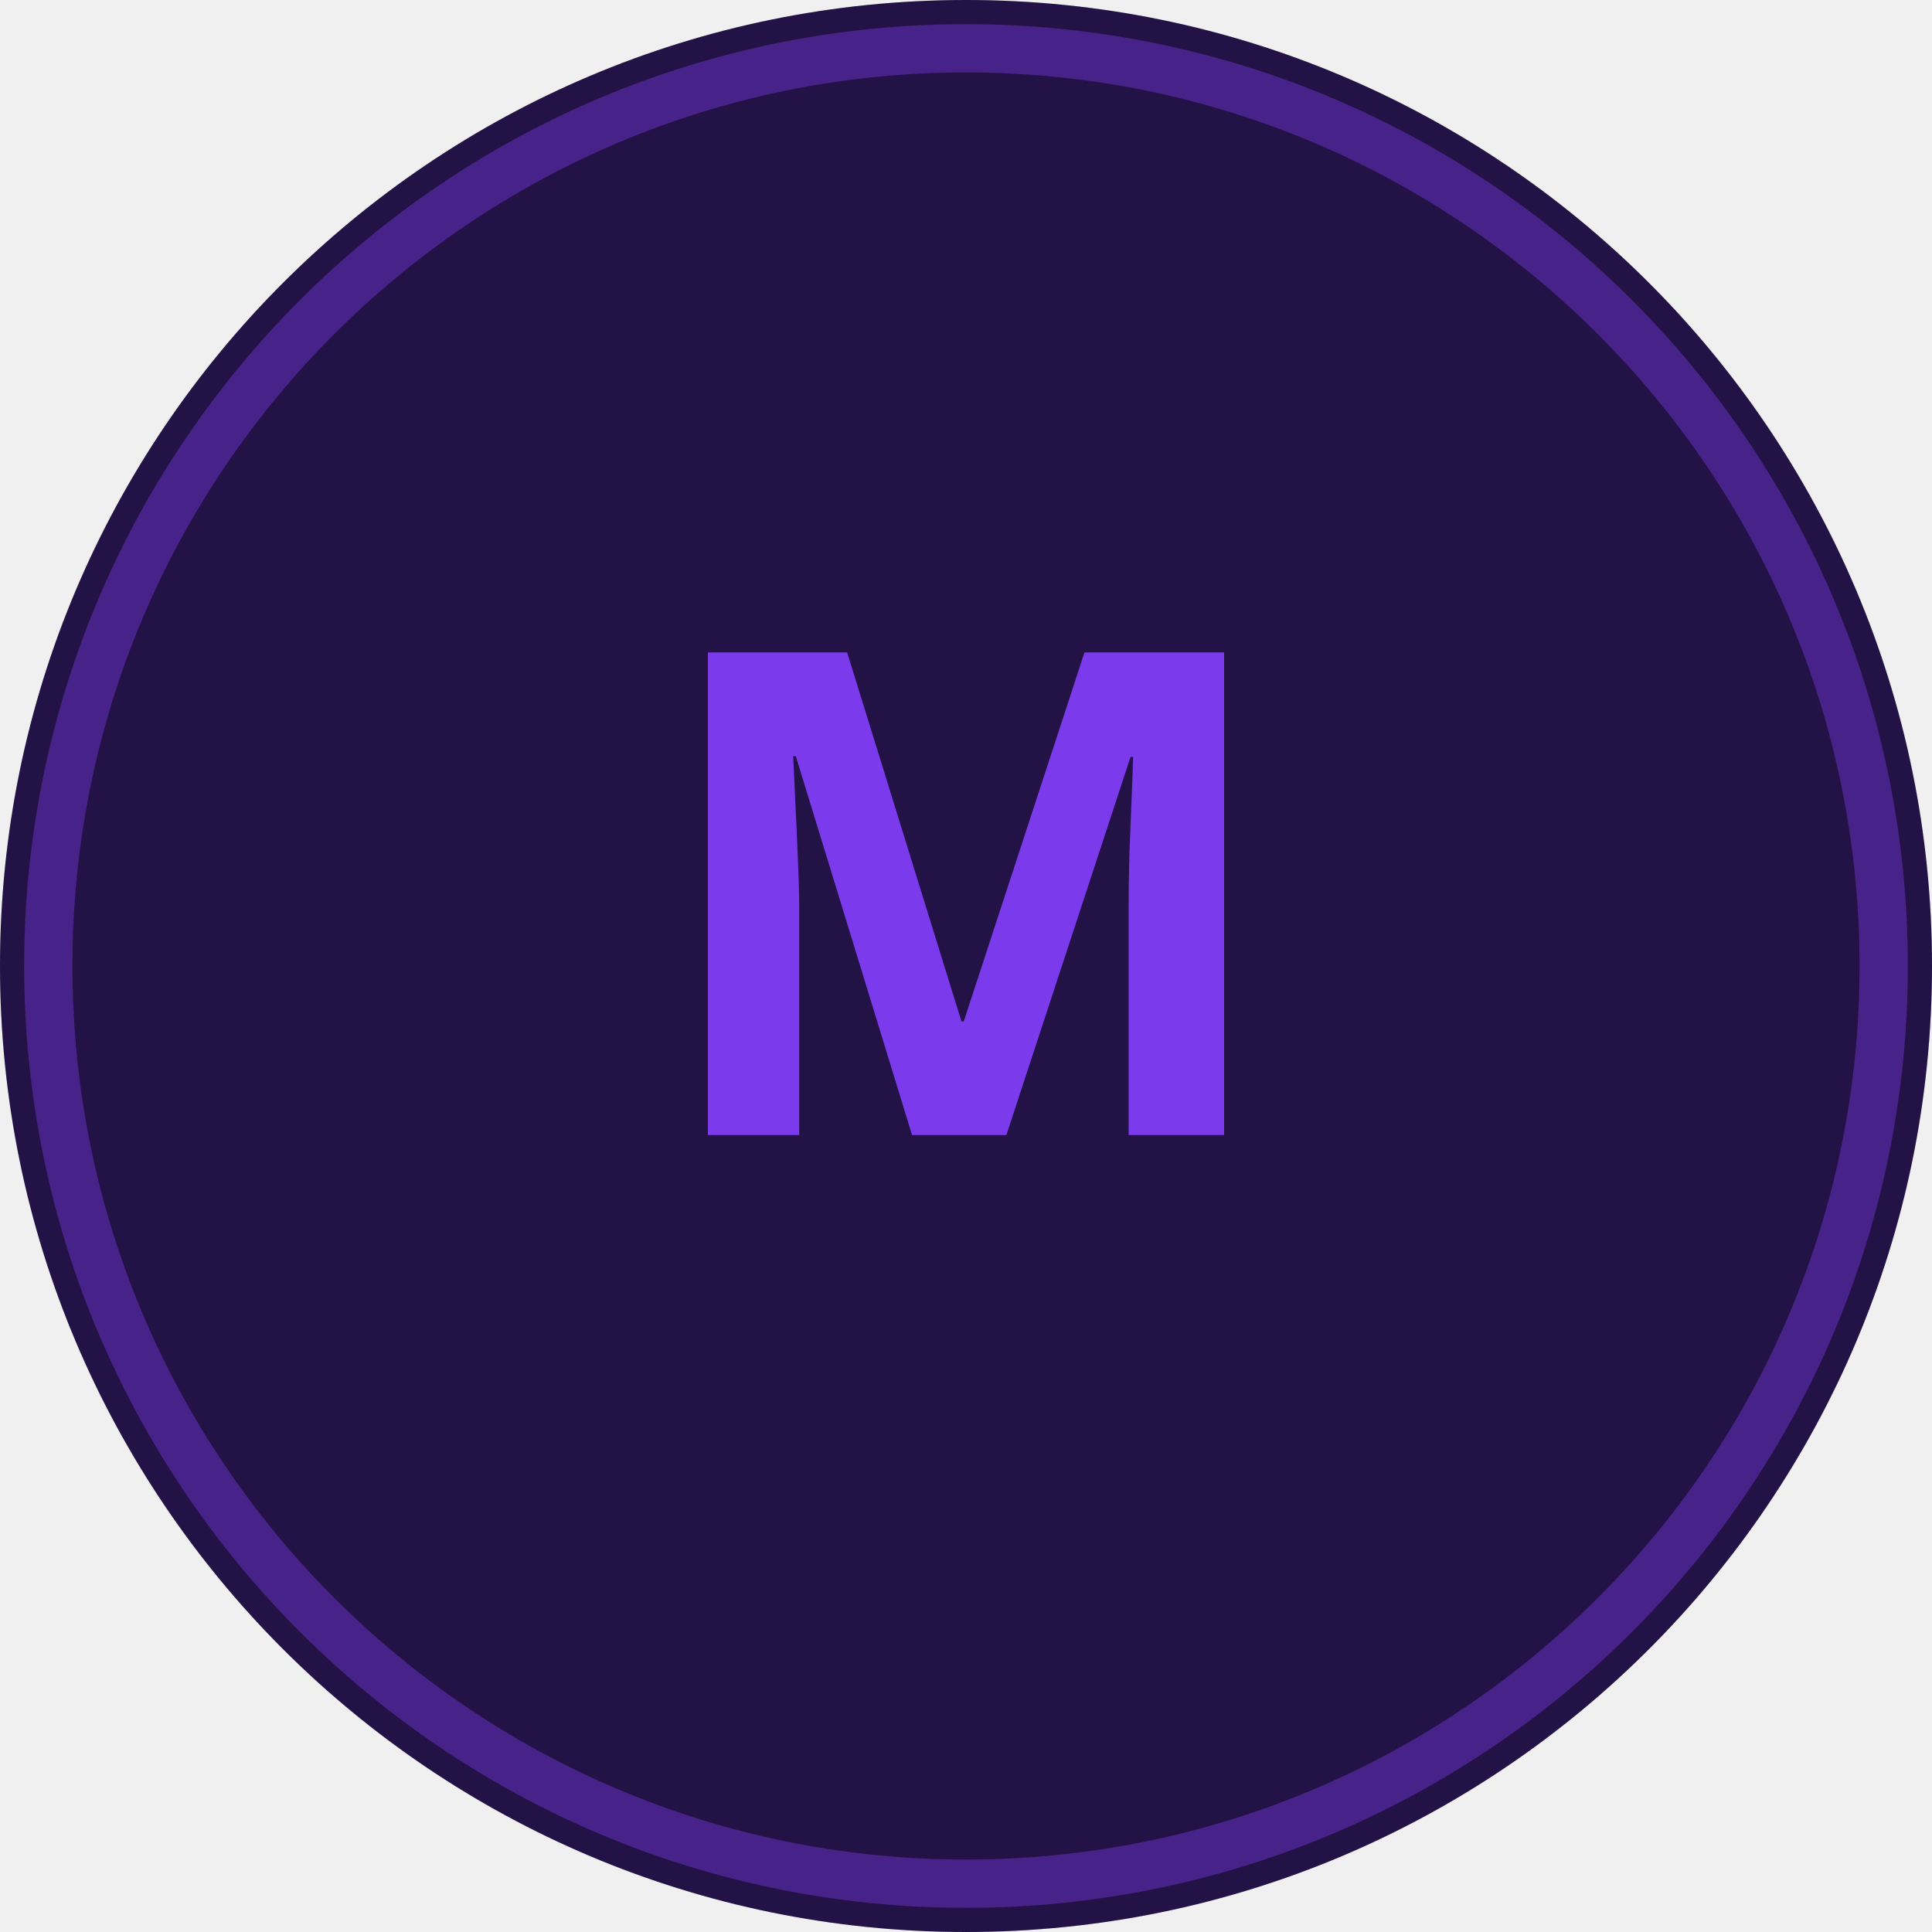
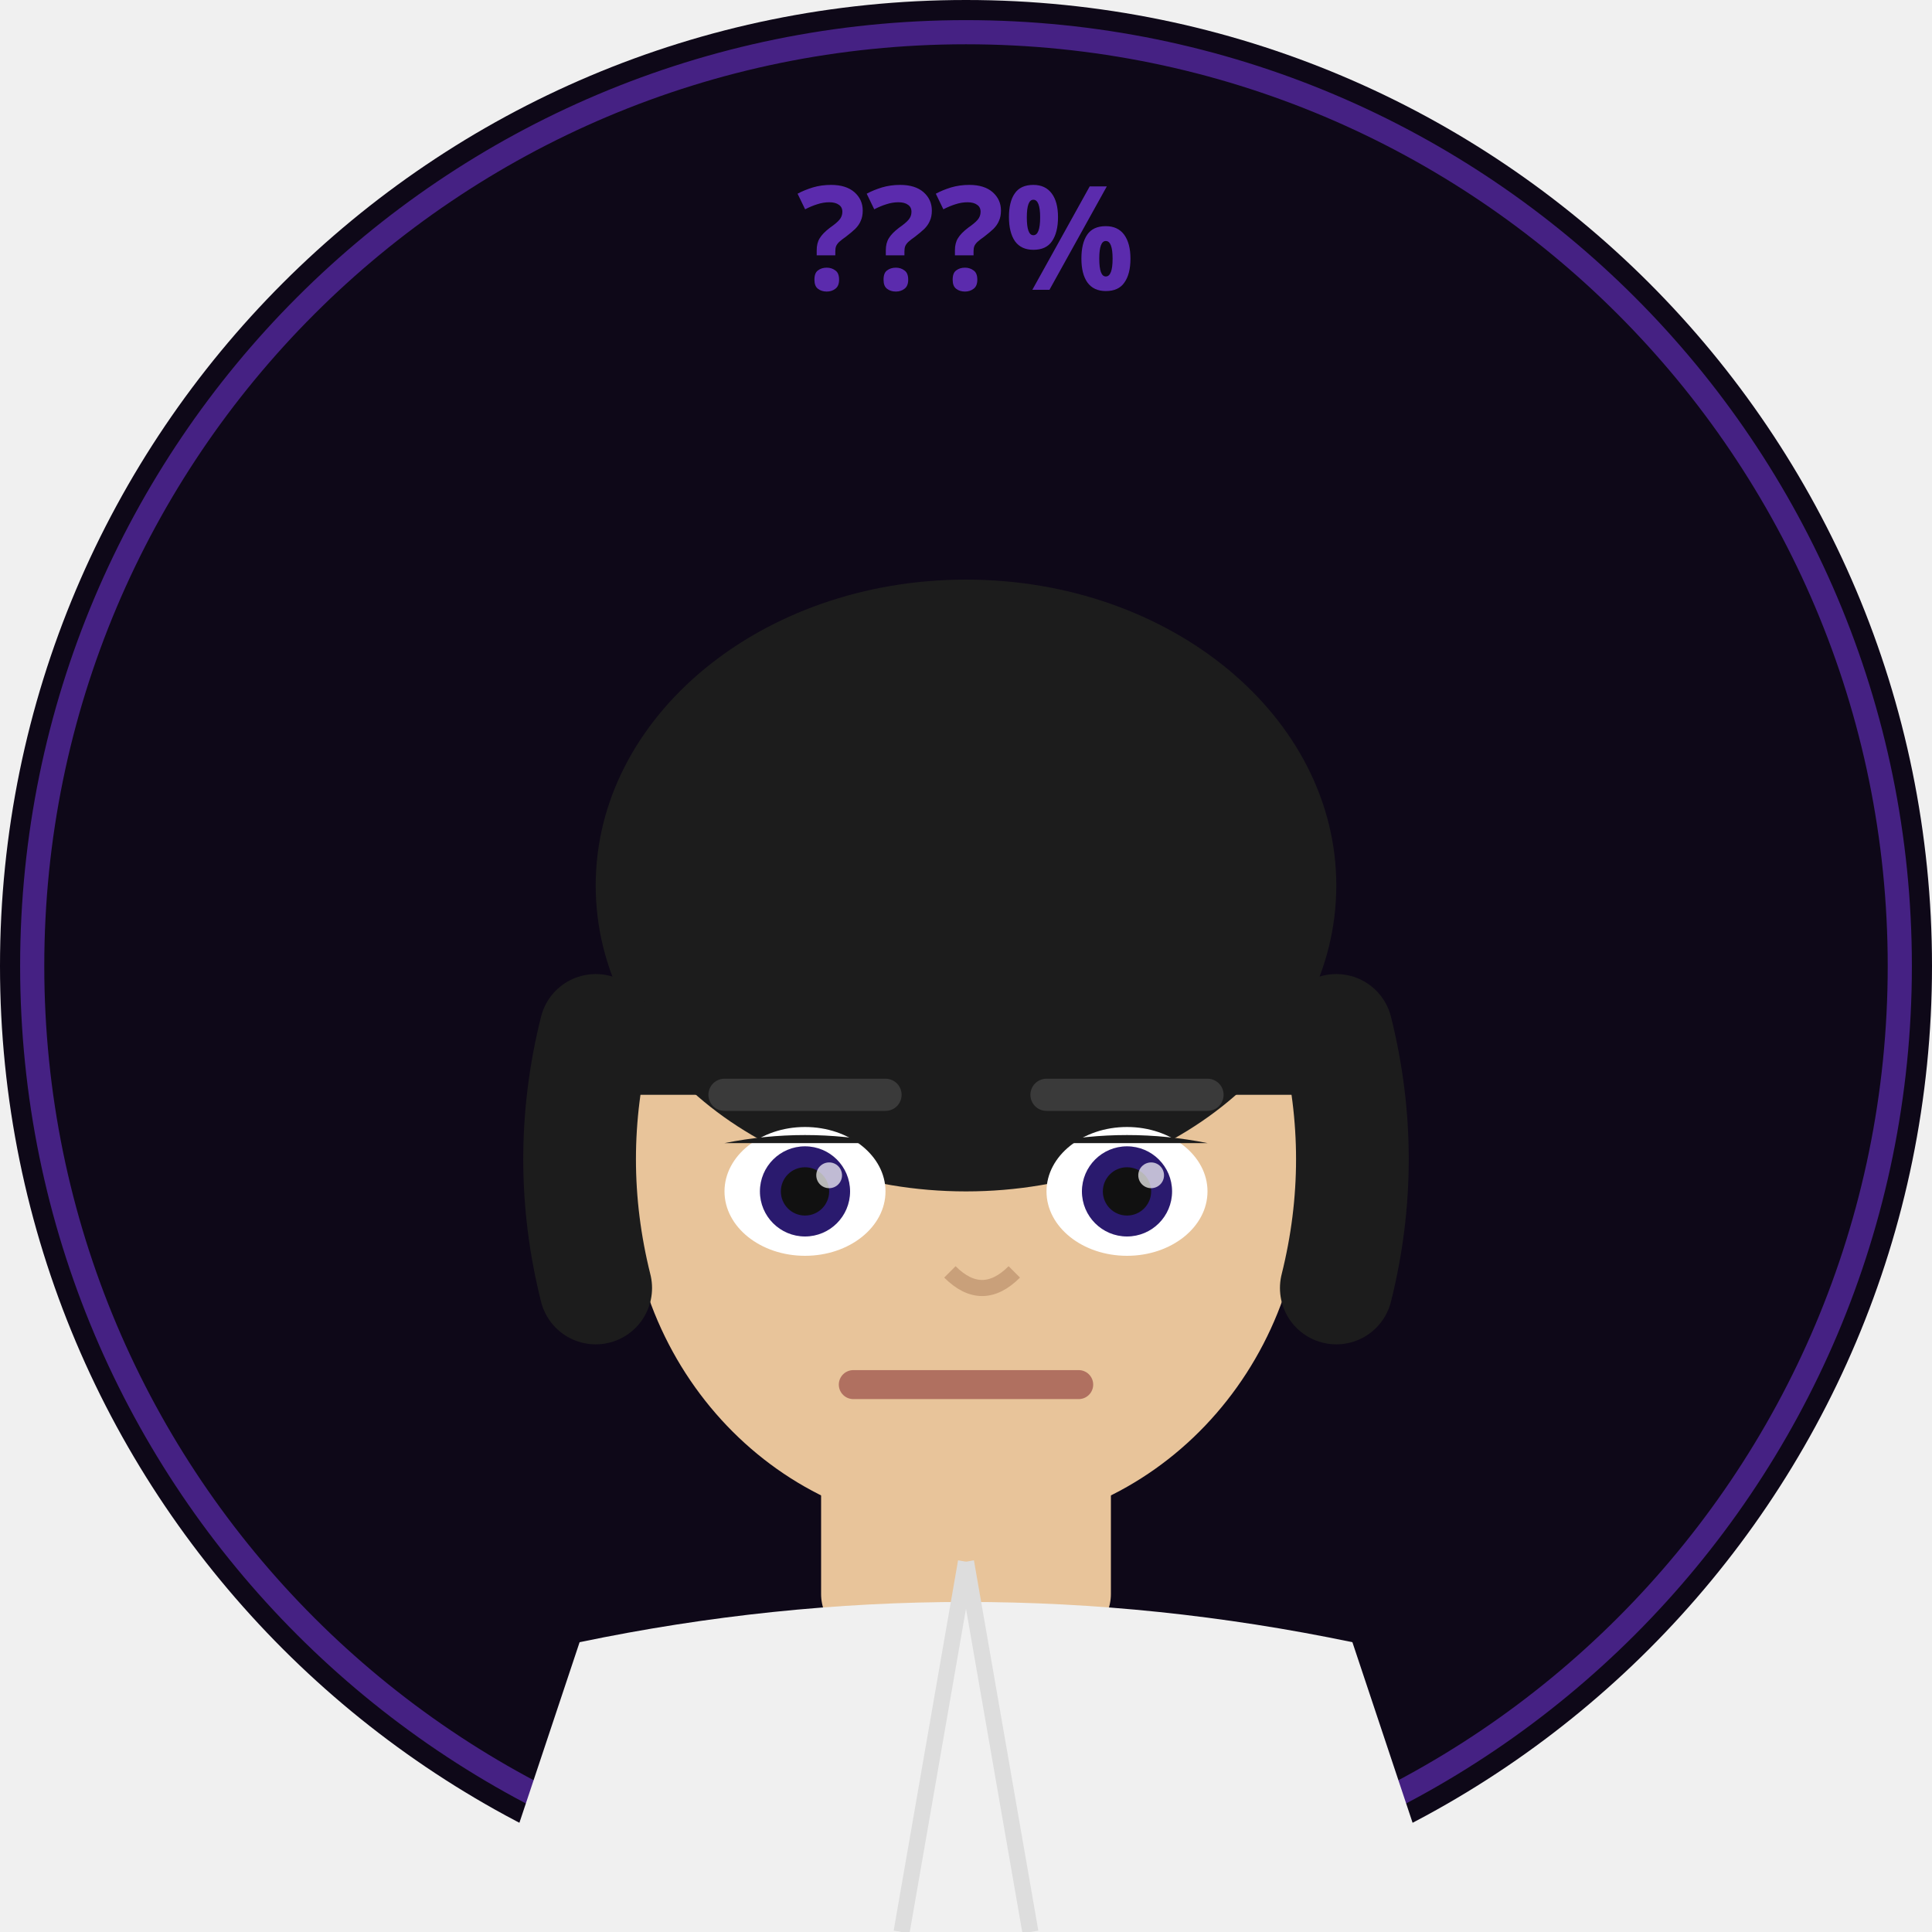
- <svg xmlns="http://www.w3.org/2000/svg" width="80" height="80" viewBox="0 0 80 80">
-   <rect width="80" height="80" rx="40" fill="#140a28" />
-   <rect width="80" height="80" rx="40" fill="#7c3aed" opacity="0.15" />
-   <circle cx="40" cy="40" r="38" stroke="#7c3aed" stroke-width="2" fill="none" opacity="0.4" />
-   <text x="40" y="47" font-family="system-ui,sans-serif" font-size="28" font-weight="700" fill="#7c3aed" text-anchor="middle">M</text>
+ <svg xmlns="http://www.w3.org/2000/svg" width="120" height="120" viewBox="0 0 120 120">
+   <circle cx="60" cy="60" r="60" fill="#0e0818" />
+   <circle cx="60" cy="60" r="58" fill="none" stroke="#7c3aed" stroke-width="1.5" opacity="0.5" />
+   <rect x="51" y="89" width="18" height="13" rx="3" fill="#e8c49a" />
+   <path d="M36 102 Q60 97 84 102 L90 120 H30 Z" fill="#f0f0f0" />
+   <path d="M60 97 L56 120" stroke="#ddd" stroke-width="1" fill="none" />
+   <path d="M60 97 L64 120" stroke="#ddd" stroke-width="1" fill="none" />
+   <ellipse cx="60" cy="73" rx="21" ry="22" fill="#e8c49a" />
+   <ellipse cx="38" cy="74" rx="4" ry="5.5" fill="#e8c49a" />
+   <ellipse cx="82" cy="74" rx="4" ry="5.5" fill="#e8c49a" />
+   <ellipse cx="60" cy="55" rx="23" ry="19" fill="#1c1c1c" />
+   <rect x="37" y="62" width="46" height="6" rx="0" fill="#1c1c1c" />
+   <path d="M37 66 Q60 70 83 66" fill="#1c1c1c" />
+   <path d="M37 64 Q35 72 37 80" stroke="#1c1c1c" stroke-width="7" fill="none" stroke-linecap="round" />
+   <path d="M83 64 Q85 72 83 80" stroke="#1c1c1c" stroke-width="7" fill="none" stroke-linecap="round" />
+   <line x1="45" y1="68" x2="55" y2="68" stroke="#3a3a3a" stroke-width="2" stroke-linecap="round" />
+   <line x1="65" y1="68" x2="75" y2="68" stroke="#3a3a3a" stroke-width="2" stroke-linecap="round" />
+   <ellipse cx="50" cy="74" rx="5" ry="4" fill="white" />
+   <ellipse cx="70" cy="74" rx="5" ry="4" fill="white" />
+   <path d="M45 71 Q50 70 55 71" fill="#1c1c1c" />
+   <path d="M65 71 Q70 70 75 71" fill="#1c1c1c" />
+   <circle cx="50" cy="74" r="2.8" fill="#2a1a6e" />
+   <circle cx="70" cy="74" r="2.8" fill="#2a1a6e" />
+   <circle cx="50" cy="74" r="1.5" fill="#111" />
+   <circle cx="70" cy="74" r="1.5" fill="#111" />
+   <circle cx="51.5" cy="73" r="0.8" fill="white" opacity="0.7" />
+   <circle cx="71.5" cy="73" r="0.8" fill="white" opacity="0.7" />
+   <path d="M59 79 Q61 81 63 79" stroke="#c9a07a" stroke-width="1" fill="none" />
+   <line x1="53" y1="86" x2="67" y2="86" stroke="#b07060" stroke-width="1.8" stroke-linecap="round" />
+   <text x="60" y="18" font-family="system-ui,sans-serif" font-size="9" font-weight="700" fill="#7c3aed" text-anchor="middle" opacity="0.7">???%</text>
</svg>
